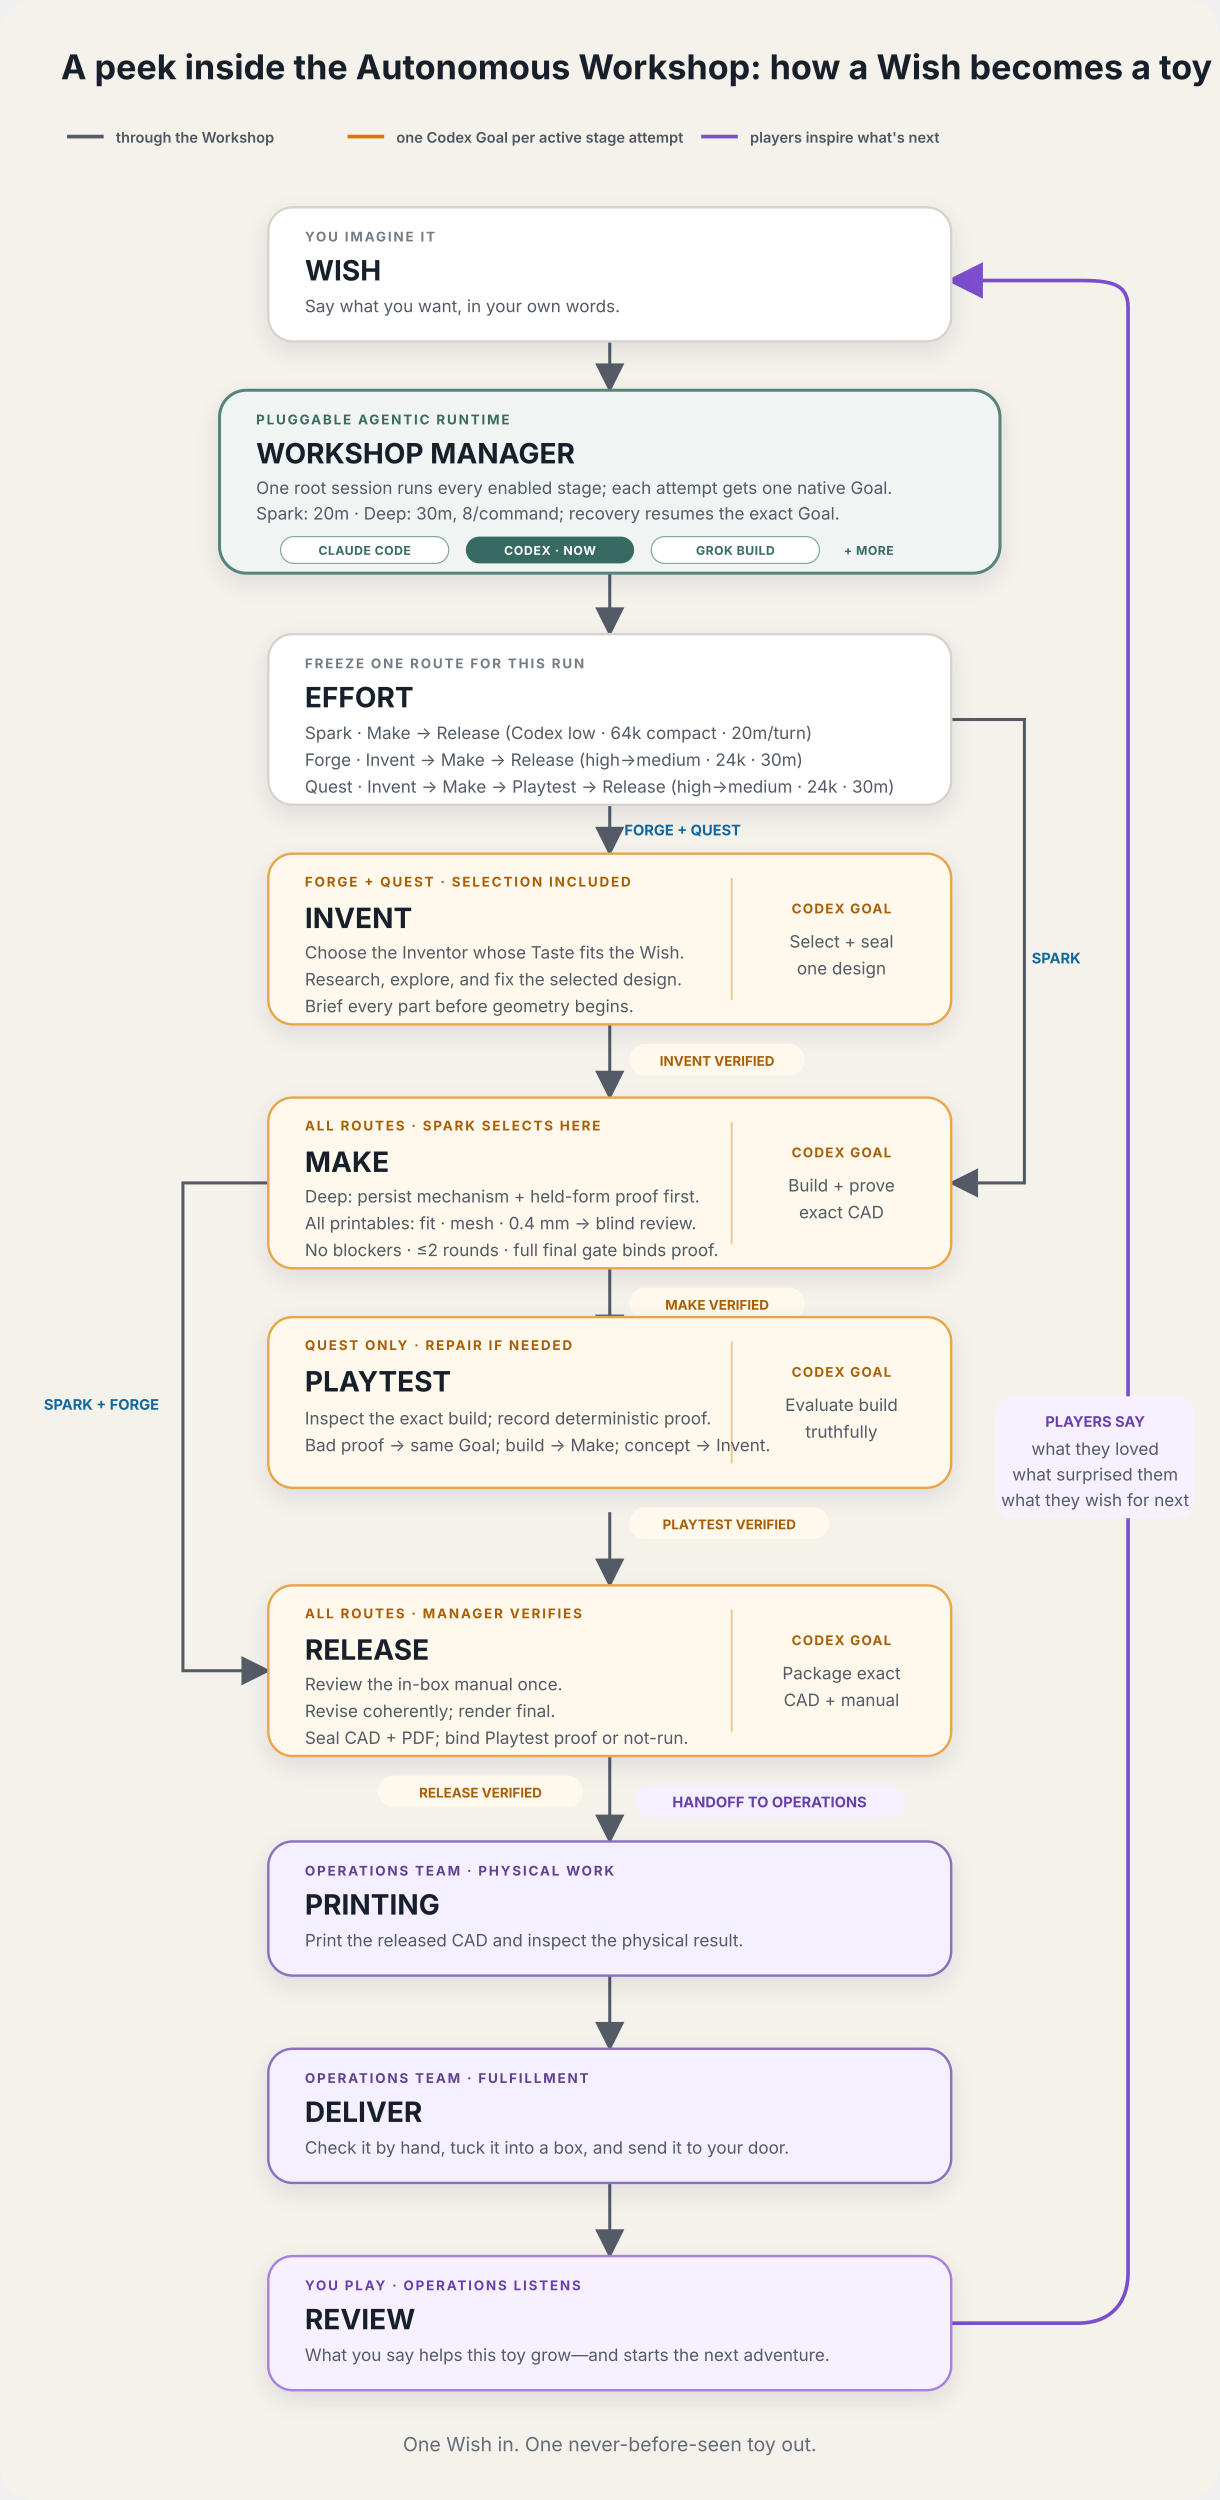
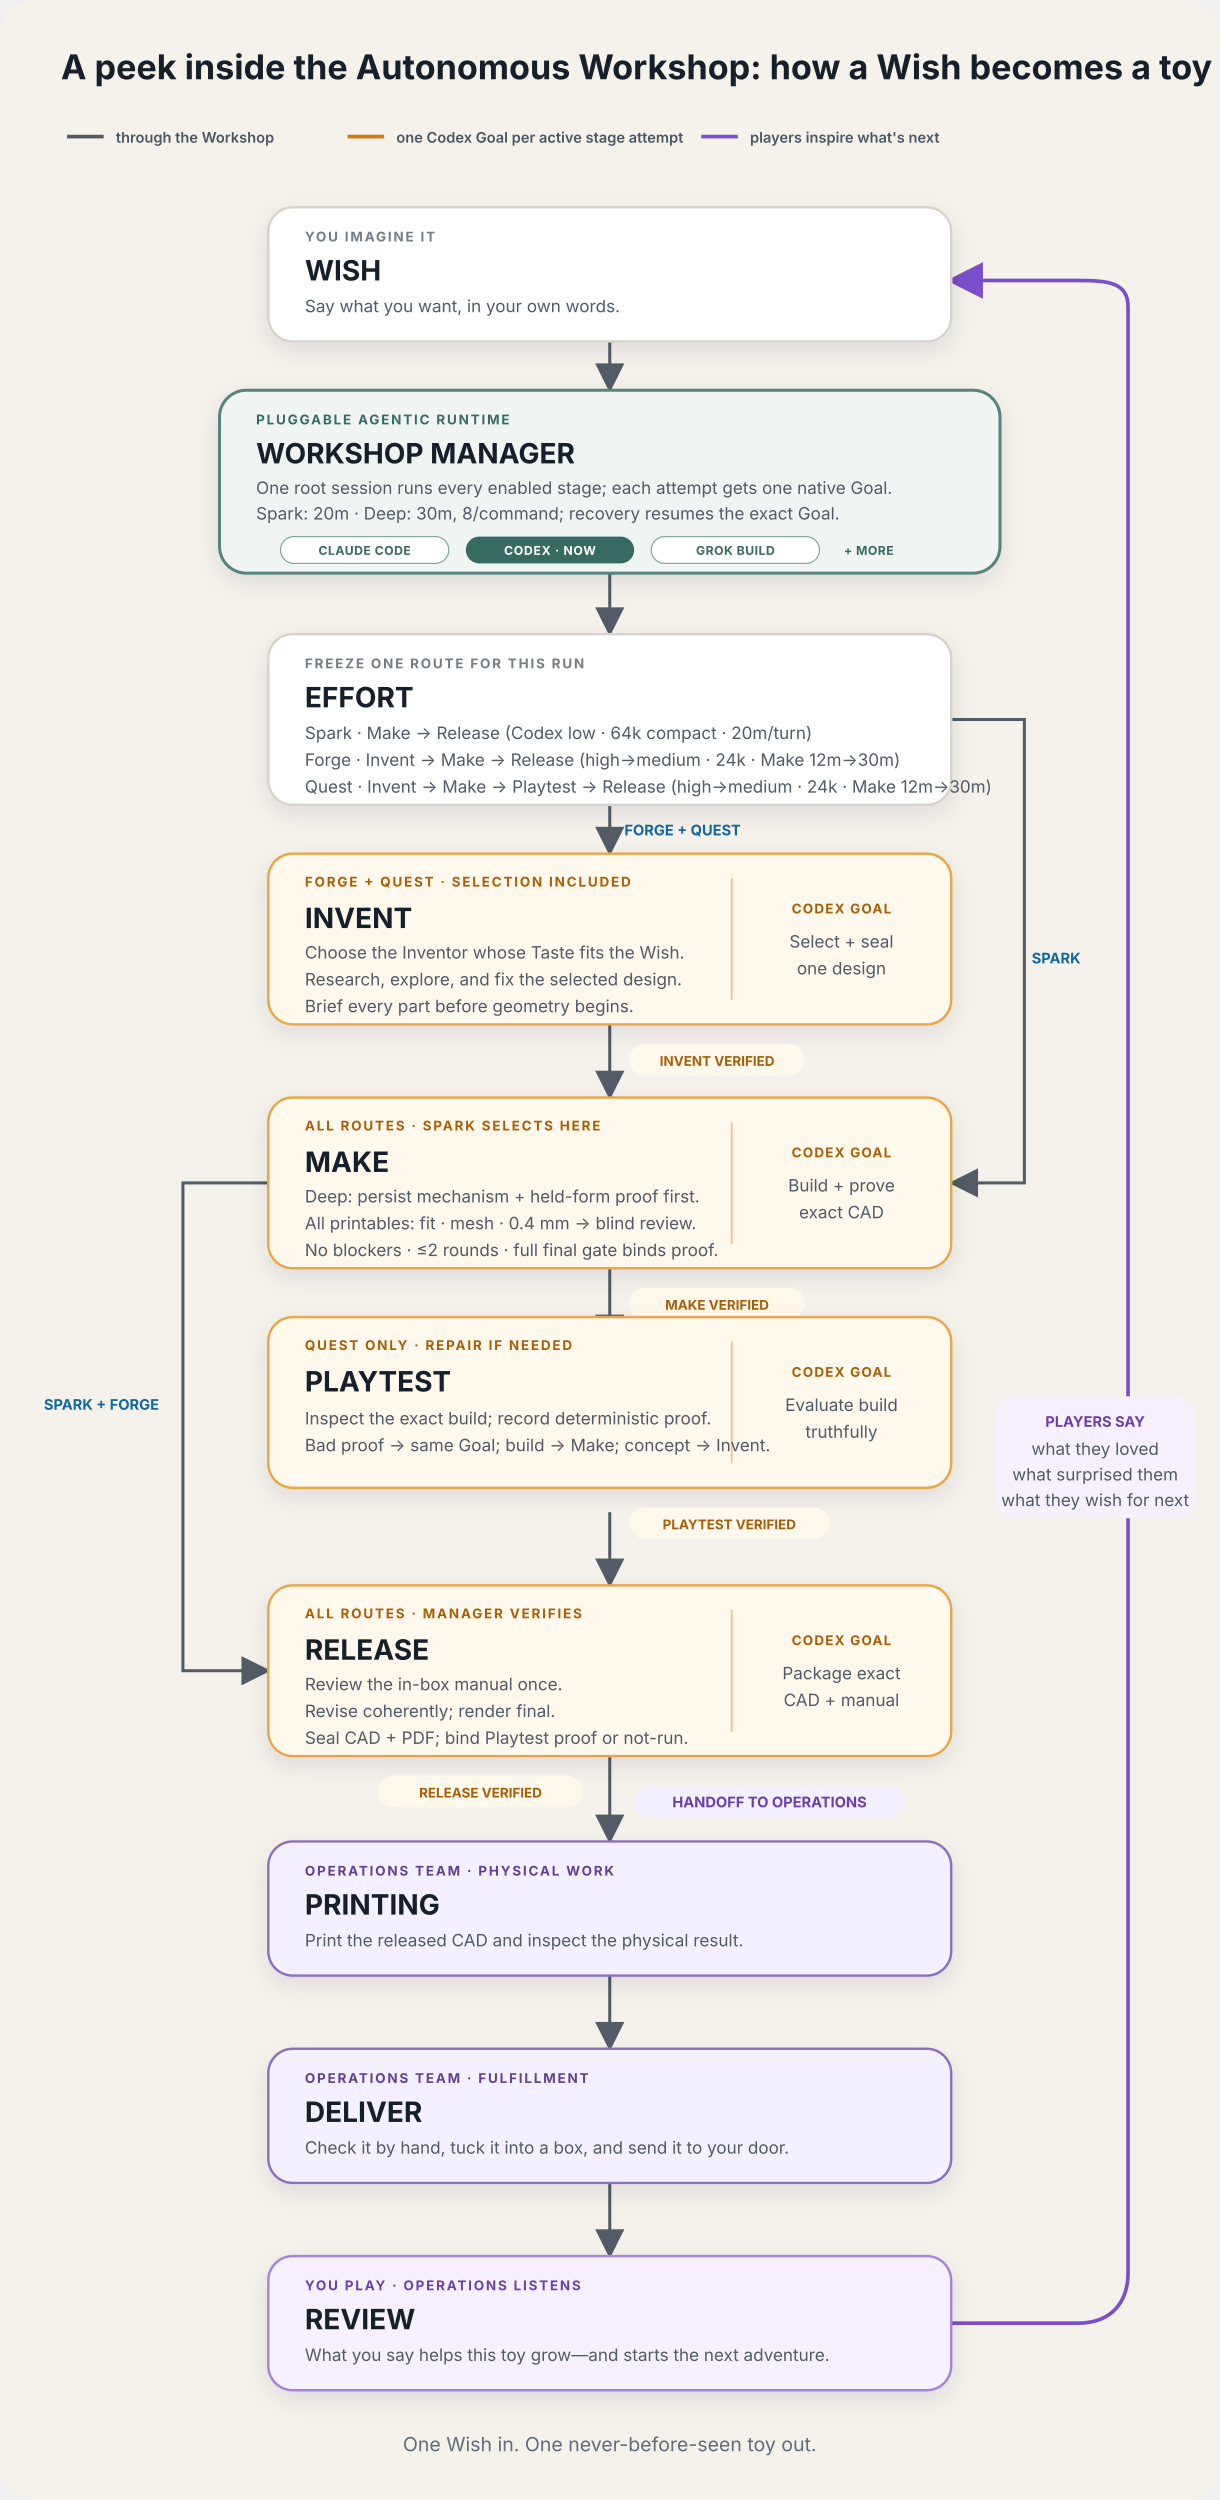
<svg xmlns="http://www.w3.org/2000/svg" viewBox="0 0 1000 2050" role="img" aria-labelledby="title description">
  <defs>
    <filter id="shadow" x="-20%" y="-20%" width="140%" height="160%">
      <feDropShadow dx="0" dy="7" stdDeviation="9" flood-color="#17202a" flood-opacity="0.10" />
    </filter>
    <marker id="arrow-main" viewBox="0 0 12 12" markerWidth="24" markerHeight="24" refX="11" refY="6" orient="auto" markerUnits="userSpaceOnUse" overflow="visible">
      <polygon points="0,0 12,6 0,12" fill="#525b66" />
    </marker>
    <marker id="arrow-ai" markerWidth="10" markerHeight="10" refX="8" refY="5" orient="auto" markerUnits="strokeWidth">
      <path d="M 0 0 L 10 5 L 0 10 z" fill="#1675b8" />
    </marker>
    <marker id="arrow-human" markerWidth="10" markerHeight="10" refX="8" refY="5" orient="auto" markerUnits="strokeWidth">
      <path d="M 0 0 L 10 5 L 0 10 z" fill="#7c4dcc" />
    </marker>
    <style>
      .title { font: 700 28px -apple-system, BlinkMacSystemFont, "Segoe UI", sans-serif; fill: #17202a; }
      .subtitle { font: 400 16px -apple-system, BlinkMacSystemFont, "Segoe UI", sans-serif; fill: #626b76; }
      .legend { font: 600 12px -apple-system, BlinkMacSystemFont, "Segoe UI", sans-serif; fill: #4b5560; }
      .node { fill: #ffffff; stroke: #d7d3cc; stroke-width: 2; }
      .node-manager { fill: #f0f5f4; stroke: #56847c; stroke-width: 2.5; }
      .node-internal { fill: #fff8ec; stroke: #e8a548; stroke-width: 2; }
      .node-ai { fill: #eef8ff; stroke: #67aee0; stroke-width: 2; }
      .node-human { fill: #f7f1ff; stroke: #a782dc; stroke-width: 2; }
      .node-ops { fill: #f4f0ff; stroke: #8b6fc0; stroke-width: 2; }
      .eyebrow { font: 700 11px -apple-system, BlinkMacSystemFont, "Segoe UI", sans-serif; letter-spacing: 1.5px; fill: #747c85; }
      .eyebrow-manager { fill: #376b61; }
      .eyebrow-internal { fill: #a85e05; }
      .eyebrow-ai { fill: #11689f; }
      .eyebrow-human { fill: #6840aa; }
      .eyebrow-ops { fill: #604092; }
      .heading { font: 700 23px -apple-system, BlinkMacSystemFont, "Segoe UI", sans-serif; fill: #17202a; }
      .body { font: 400 14px -apple-system, BlinkMacSystemFont, "Segoe UI", sans-serif; fill: #515a65; }
      .pill-now { fill: #376b61; }
      .pill-future { fill: #ffffff; stroke: #82a79f; stroke-width: 1; }
      .pill-now-text { font: 700 10px -apple-system, BlinkMacSystemFont, "Segoe UI", sans-serif; letter-spacing: 0.6px; fill: #ffffff; }
      .pill-future-text { font: 700 10px -apple-system, BlinkMacSystemFont, "Segoe UI", sans-serif; letter-spacing: 0.4px; fill: #376b61; }
      .goal-copy { font: 700 11px -apple-system, BlinkMacSystemFont, "Segoe UI", sans-serif; letter-spacing: 1px; fill: #a85e05; }
      .gate { font: 700 11px -apple-system, BlinkMacSystemFont, "Segoe UI", sans-serif; fill: #a85e05; }
      .gate-ai { font: 700 11px -apple-system, BlinkMacSystemFont, "Segoe UI", sans-serif; fill: #11689f; }
      .edge-label-ai { font: 700 12px -apple-system, BlinkMacSystemFont, "Segoe UI", sans-serif; fill: #11689f; }
      .edge-label-human { font: 700 12px -apple-system, BlinkMacSystemFont, "Segoe UI", sans-serif; fill: #6840aa; }
      .flow { fill: none; stroke: #525b66; stroke-width: 2.5; marker-end: url(#arrow-main); }
      .feedback-ai { fill: none; stroke: #1675b8; stroke-width: 3; marker-end: url(#arrow-ai); }
      .feedback-human { fill: none; stroke: #7c4dcc; stroke-width: 3; marker-end: url(#arrow-human); }
    </style>
  </defs>
  <rect width="1000" height="2050" rx="28" fill="#f5f2ec" />
  <text x="50" y="65" class="title">A peek inside the Autonomous Workshop: how a Wish becomes a toy</text>
  <g transform="translate(55 112)">
    <g>
      <line x1="0" y1="0" x2="30" y2="0" stroke="#525b66" stroke-width="3" />
      <text x="40" y="5" class="legend">through the Workshop</text>
    </g>
    <g transform="translate(230 0)">
      <line x1="0" y1="0" x2="30" y2="0" stroke="#d97706" stroke-width="3" />
      <text x="40" y="5" class="legend">one Codex Goal per active stage attempt</text>
    </g>
    <g transform="translate(520 0)">
      <line x1="0" y1="0" x2="30" y2="0" stroke="#7c4dcc" stroke-width="3" />
      <text x="40" y="5" class="legend">players inspire what's next</text>
    </g>
  </g>
  <path class="flow" d="M 500 280 V 320" />
  <path class="flow" d="M 500 470 V 520" />
  <path class="flow" d="M 500 660 V 700" />
  <path class="flow" d="M 500 840 V 900" />
  <path class="flow" d="M 500 1040 V 1100" />
  <path class="flow" d="M 500 1240 V 1300" />
  <path class="flow" d="M 500 1440 V 1510" />
  <path class="flow" d="M 500 1620 V 1680" />
  <path class="flow" d="M 500 1790 V 1850" />
  <path class="flow" d="M 780 590 H 840 V 970 H 780" />
  <path class="flow" d="M 220 970 H 150 V 1370 H 220" />
  <text x="846" y="790" class="edge-label-ai">SPARK</text>
  <text x="36" y="1156" class="edge-label-ai">SPARK + FORGE</text>
  <text x="512" y="685" class="edge-label-ai">FORGE + QUEST</text>
  <path class="feedback-human" d="M 780 1905 H 884 C 912 1905, 925 1887, 925 1864 V 252 C 925 232, 910 230, 884 230 H 782" />
  <g>
    <rect x="816" y="1145" width="164" height="100" rx="16" fill="#f7f1ff" />
    <text x="898" y="1170" text-anchor="middle" class="edge-label-human">PLAYERS SAY</text>
    <text x="898" y="1193" text-anchor="middle" class="body">what they loved</text>
    <text x="898" y="1214" text-anchor="middle" class="body">what surprised them</text>
    <text x="898" y="1235" text-anchor="middle" class="body">what they wish for next</text>
  </g>
  <g filter="url(#shadow)">
    <rect class="node" x="220" y="170" width="560" height="110" rx="20" />
  </g>
  <text x="250" y="198" class="eyebrow">YOU IMAGINE IT</text>
  <text x="250" y="230" class="heading">WISH</text>
  <text x="250" y="256" class="body">Say what you want, in your own words.</text>
  <g filter="url(#shadow)">
    <rect class="node-manager" x="180" y="320" width="640" height="150" rx="22" />
  </g>
  <text x="210" y="348" class="eyebrow eyebrow-manager">PLUGGABLE AGENTIC RUNTIME</text>
  <text x="210" y="380" class="heading">WORKSHOP MANAGER</text>
  <text x="210" y="405" class="body">One root session runs every enabled stage; each attempt gets one native Goal.</text>
  <text x="210" y="426" class="body">Spark: 20m · Deep: 30m, 8/command; recovery resumes the exact Goal.</text>
  <rect x="230" y="440" width="138" height="22" rx="11" class="pill-future" />
  <text x="299" y="455" text-anchor="middle" class="pill-future-text">CLAUDE CODE</text>
  <rect x="382" y="440" width="138" height="22" rx="11" class="pill-now" />
  <text x="451" y="455" text-anchor="middle" class="pill-now-text">CODEX · NOW</text>
  <rect x="534" y="440" width="138" height="22" rx="11" class="pill-future" />
  <text x="603" y="455" text-anchor="middle" class="pill-future-text">GROK BUILD</text>
  <text x="692" y="455" class="pill-future-text">+ MORE</text>
  <g filter="url(#shadow)">
    <rect class="node" x="220" y="520" width="560" height="140" rx="20" />
  </g>
  <text x="250" y="548" class="eyebrow">FREEZE ONE ROUTE FOR THIS RUN</text>
  <text x="250" y="580" class="heading">EFFORT</text>
  <text x="250" y="606" class="body">Spark · Make → Release (Codex low · 64k compact · 20m/turn)</text>
-   <text x="250" y="628" class="body">Forge · Invent → Make → Release (high→medium · 24k · 30m)</text>
-   <text x="250" y="650" class="body">Quest · Invent → Make → Playtest → Release (high→medium · 24k · 30m)</text>
+   <text x="250" y="628" class="body">Forge · Invent → Make → Release (high→medium · 24k · Make 12m→30m)</text>
+   <text x="250" y="650" class="body">Quest · Invent → Make → Playtest → Release (high→medium · 24k · Make 12m→30m)</text>
  <g filter="url(#shadow)">
    <rect class="node-internal" x="220" y="700" width="560" height="140" rx="20" />
  </g>
  <line x1="600" y1="720" x2="600" y2="820" stroke="#edc58a" stroke-width="1.5" />
  <text x="250" y="727" class="eyebrow eyebrow-internal">FORGE + QUEST · SELECTION INCLUDED</text>
  <text x="250" y="761" class="heading">INVENT</text>
  <text x="250" y="786" class="body">Choose the Inventor whose Taste fits the Wish.</text>
  <text x="250" y="808" class="body">Research, explore, and fix the selected design.</text>
  <text x="250" y="830" class="body">Brief every part before geometry begins.</text>
  <text x="690" y="749" text-anchor="middle" class="goal-copy">CODEX GOAL</text>
  <text x="690" y="777" text-anchor="middle" class="body">Select + seal</text>
  <text x="690" y="799" text-anchor="middle" class="body">one design</text>
  <rect x="516" y="856" width="144" height="26" rx="13" fill="#fff8ec" />
  <text x="588" y="874" text-anchor="middle" class="gate">INVENT VERIFIED</text>
  <g filter="url(#shadow)">
    <rect class="node-internal" x="220" y="900" width="560" height="140" rx="20" />
  </g>
  <line x1="600" y1="920" x2="600" y2="1020" stroke="#edc58a" stroke-width="1.5" />
  <text x="250" y="927" class="eyebrow eyebrow-internal">ALL ROUTES · SPARK SELECTS HERE</text>
  <text x="250" y="961" class="heading">MAKE</text>
  <text x="250" y="986" class="body">Deep: persist mechanism + held-form proof first.</text>
  <text x="250" y="1008" class="body">All printables: fit · mesh · 0.4 mm → blind review.</text>
  <text x="250" y="1030" class="body">No blockers · ≤2 rounds · full final gate binds proof.</text>
  <text x="690" y="949" text-anchor="middle" class="goal-copy">CODEX GOAL</text>
  <text x="690" y="977" text-anchor="middle" class="body">Build + prove</text>
  <text x="690" y="999" text-anchor="middle" class="body">exact CAD</text>
  <rect x="516" y="1056" width="144" height="26" rx="13" fill="#fff8ec" />
  <text x="588" y="1074" text-anchor="middle" class="gate">MAKE VERIFIED</text>
  <g filter="url(#shadow)">
    <rect class="node-internal" x="220" y="1080" width="560" height="140" rx="20" />
  </g>
  <line x1="600" y1="1100" x2="600" y2="1200" stroke="#edc58a" stroke-width="1.5" />
  <text x="250" y="1107" class="eyebrow eyebrow-internal">QUEST ONLY · REPAIR IF NEEDED</text>
  <text x="250" y="1141" class="heading">PLAYTEST</text>
  <text x="250" y="1168" class="body">Inspect the exact build; record deterministic proof.</text>
  <text x="250" y="1190" class="body">Bad proof → same Goal; build → Make; concept → Invent.</text>
  <text x="690" y="1129" text-anchor="middle" class="goal-copy">CODEX GOAL</text>
  <text x="690" y="1157" text-anchor="middle" class="body">Evaluate build</text>
  <text x="690" y="1179" text-anchor="middle" class="body">truthfully</text>
  <rect x="516" y="1236" width="164" height="26" rx="13" fill="#fff8ec" />
  <text x="598" y="1254" text-anchor="middle" class="gate">PLAYTEST VERIFIED</text>
  <g filter="url(#shadow)">
    <rect class="node-internal" x="220" y="1300" width="560" height="140" rx="20" />
  </g>
  <line x1="600" y1="1320" x2="600" y2="1420" stroke="#edc58a" stroke-width="1.5" />
  <text x="250" y="1327" class="eyebrow eyebrow-internal">ALL ROUTES · MANAGER VERIFIES</text>
  <text x="250" y="1361" class="heading">RELEASE</text>
  <text x="250" y="1386" class="body">Review the in-box manual once.</text>
  <text x="250" y="1408" class="body">Revise coherently; render final.</text>
  <text x="250" y="1430" class="body">Seal CAD + PDF; bind Playtest proof or not-run.</text>
  <text x="690" y="1349" text-anchor="middle" class="goal-copy">CODEX GOAL</text>
  <text x="690" y="1377" text-anchor="middle" class="body">Package exact</text>
  <text x="690" y="1399" text-anchor="middle" class="body">CAD + manual</text>
  <rect x="310" y="1456" width="168" height="26" rx="13" fill="#fff8ec" />
  <text x="394" y="1474" text-anchor="middle" class="gate">RELEASE VERIFIED</text>
  <rect x="520" y="1464" width="222" height="26" rx="13" fill="#f4f0ff" />
  <text x="631" y="1482" text-anchor="middle" class="edge-label-human">HANDOFF TO OPERATIONS</text>
  <g filter="url(#shadow)">
    <rect class="node-ops" x="220" y="1510" width="560" height="110" rx="20" />
  </g>
  <text x="250" y="1538" class="eyebrow eyebrow-ops">OPERATIONS TEAM · PHYSICAL WORK</text>
  <text x="250" y="1570" class="heading">PRINTING</text>
  <text x="250" y="1596" class="body">Print the released CAD and inspect the physical result.</text>
  <g filter="url(#shadow)">
    <rect class="node-ops" x="220" y="1680" width="560" height="110" rx="20" />
  </g>
  <text x="250" y="1708" class="eyebrow eyebrow-ops">OPERATIONS TEAM · FULFILLMENT</text>
  <text x="250" y="1740" class="heading">DELIVER</text>
  <text x="250" y="1766" class="body">Check it by hand, tuck it into a box, and send it to your door.</text>
  <g filter="url(#shadow)">
    <rect class="node-human" x="220" y="1850" width="560" height="110" rx="20" />
  </g>
  <text x="250" y="1878" class="eyebrow eyebrow-human">YOU PLAY · OPERATIONS LISTENS</text>
  <text x="250" y="1910" class="heading">REVIEW</text>
  <text x="250" y="1936" class="body">What you say helps this toy grow—and starts the next adventure.</text>
  <text x="500" y="2010" text-anchor="middle" class="subtitle">One Wish in. One never-before-seen toy out.</text>
</svg>
